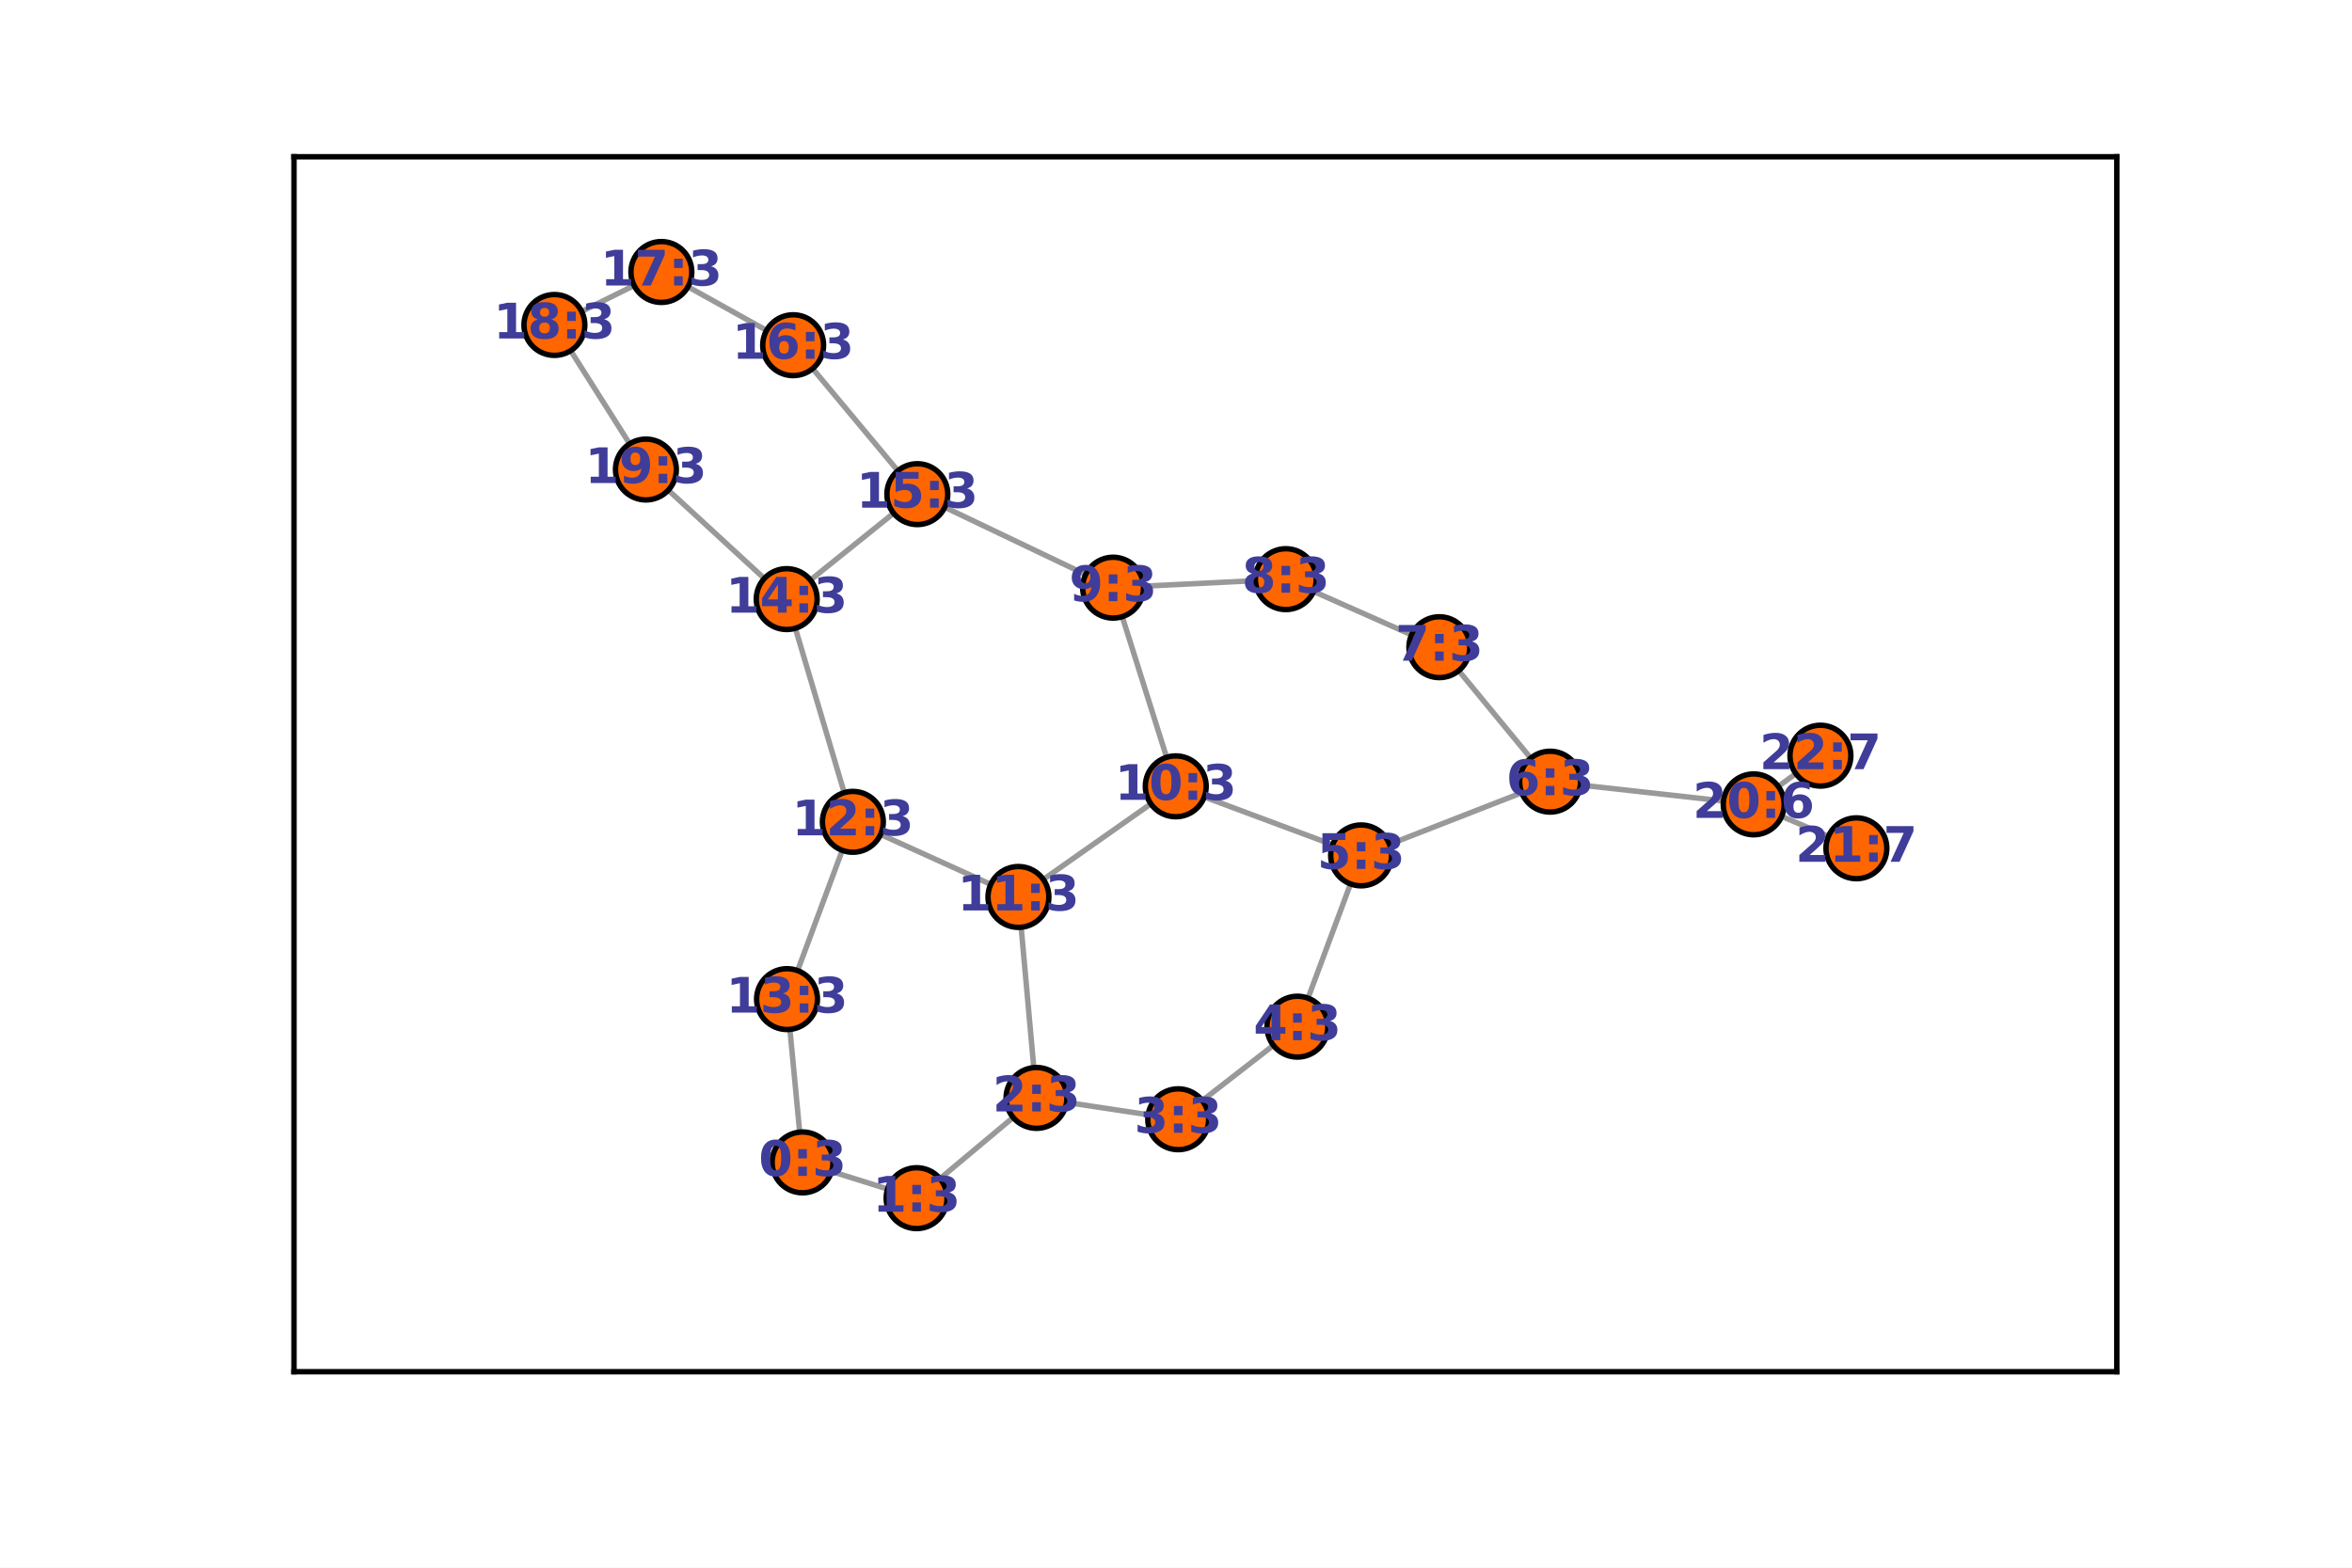
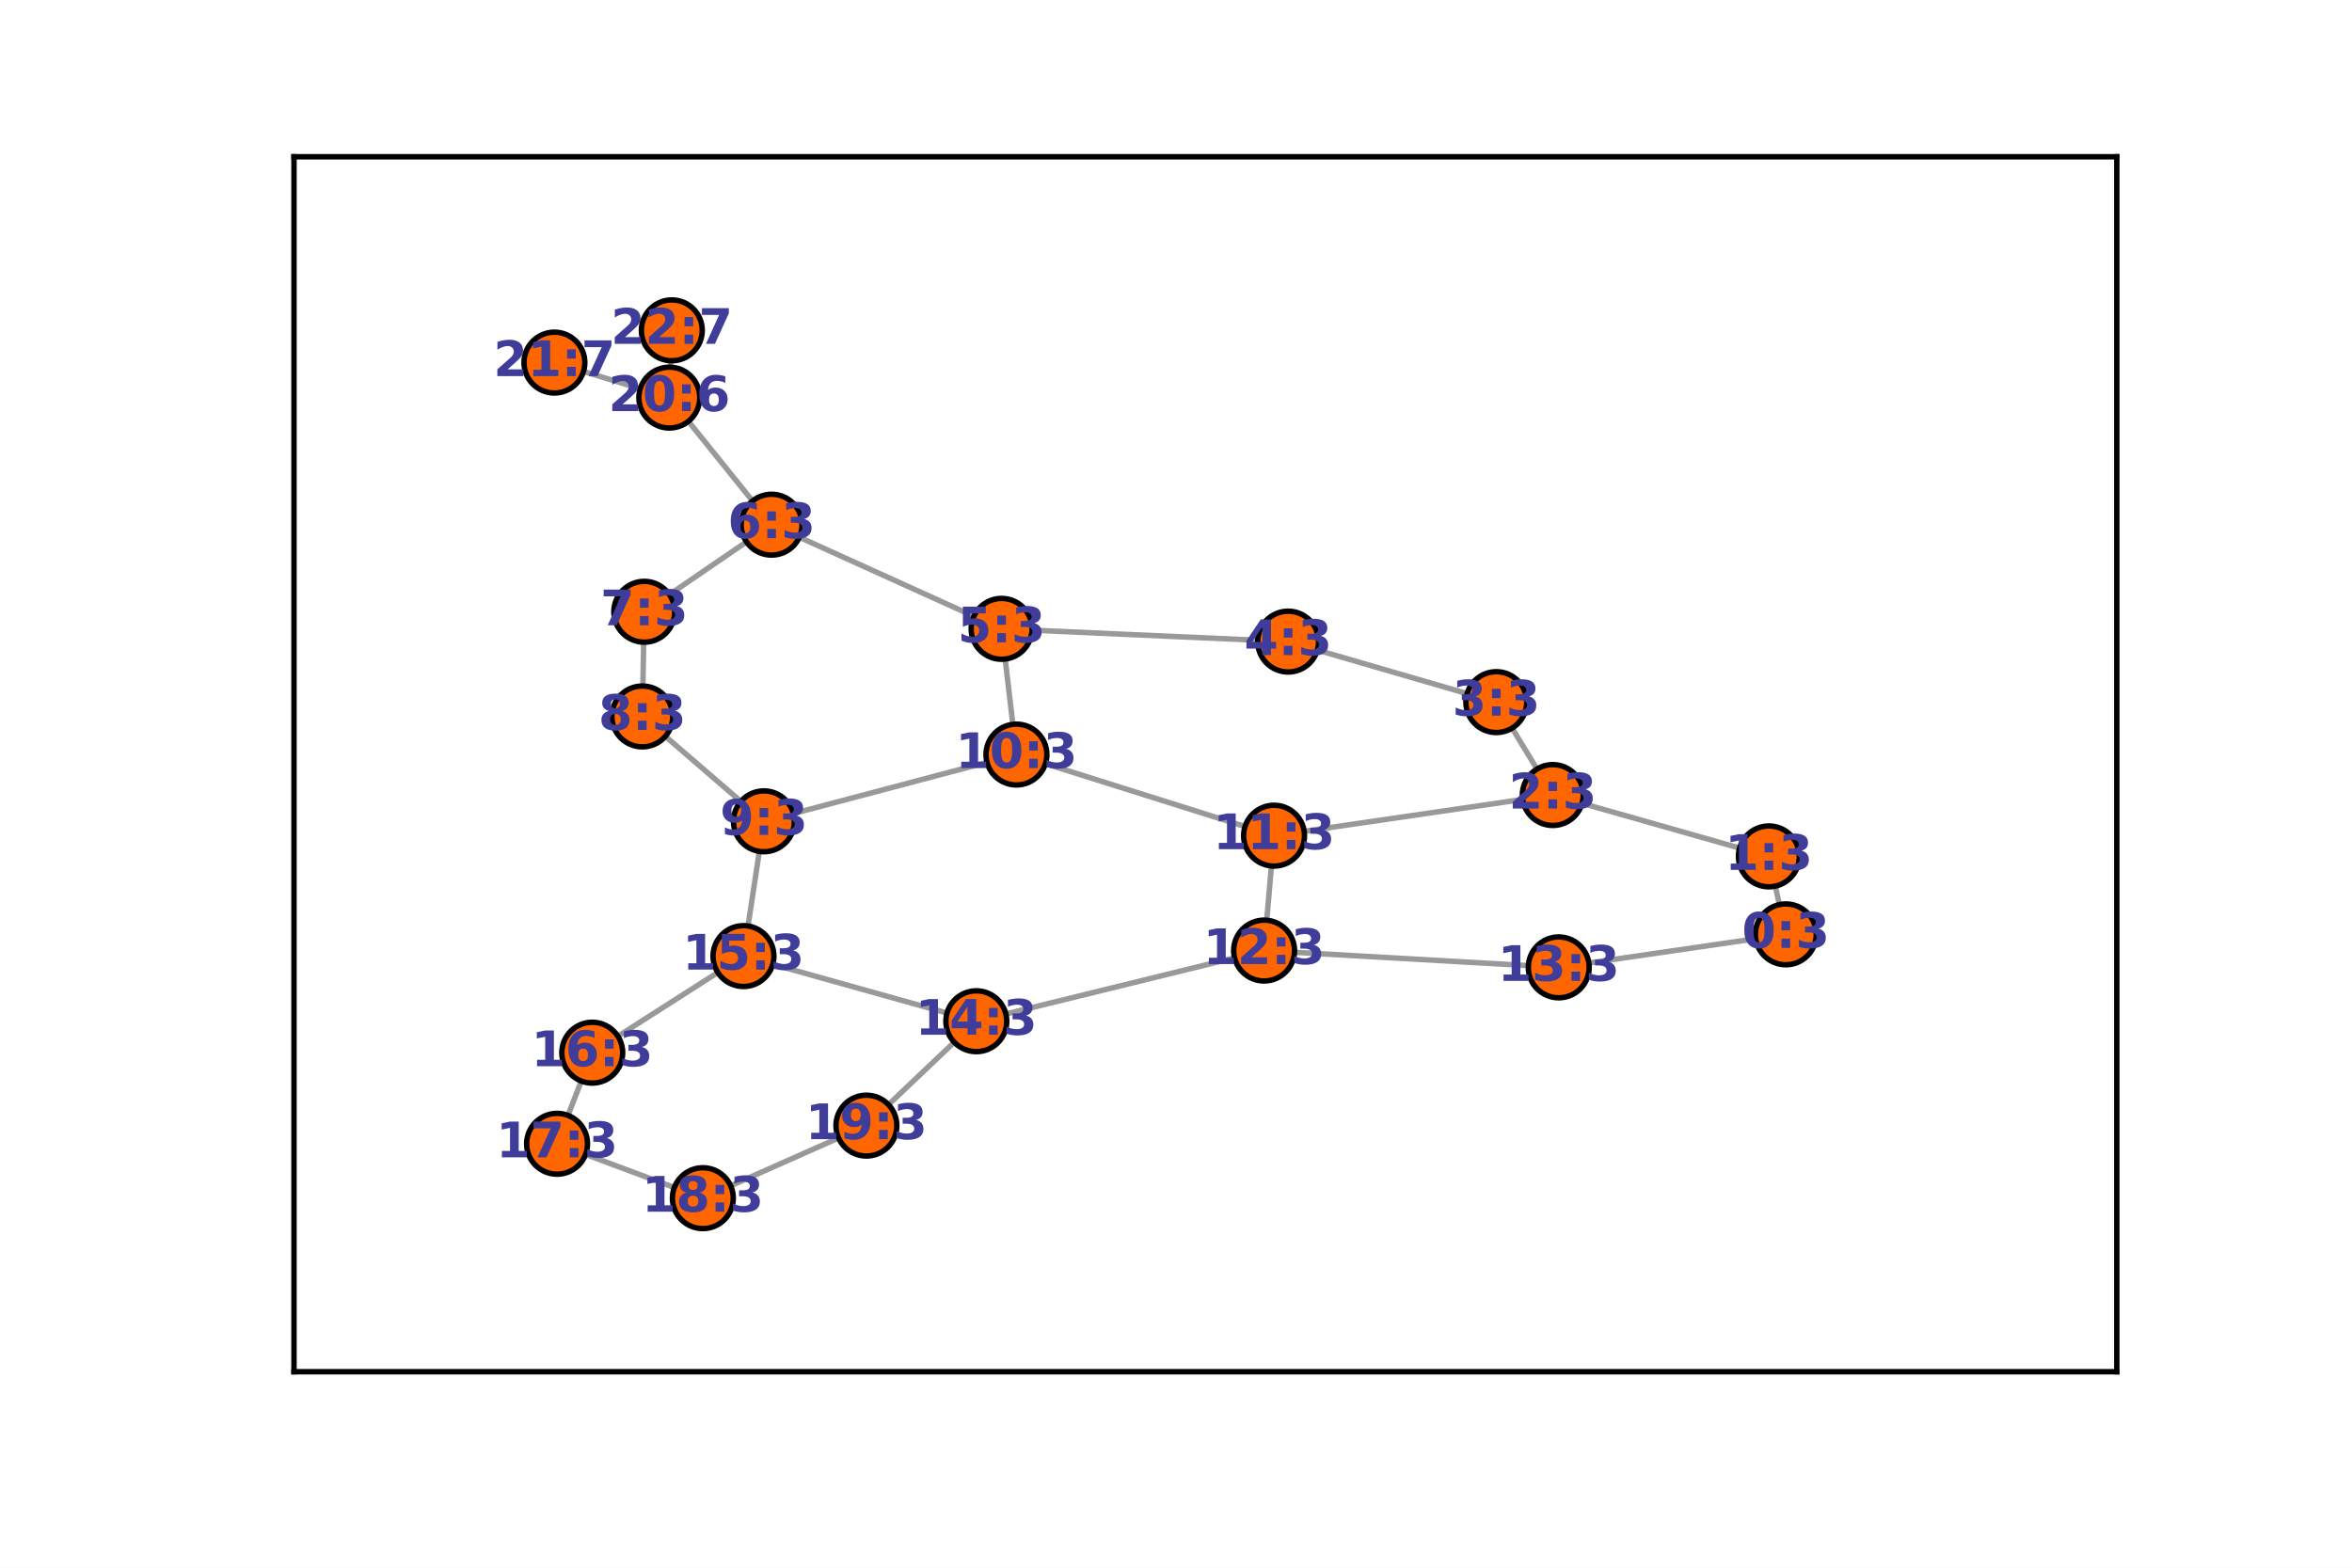
<svg xmlns="http://www.w3.org/2000/svg" xmlns:xlink="http://www.w3.org/1999/xlink" height="288pt" version="1.1" viewBox="0 0 432 288" width="432pt">
  <defs>
    <style type="text/css">
*{stroke-linecap:butt;stroke-linejoin:round;stroke-miterlimit:100000;}
  </style>
  </defs>
  <g id="figure_1">
    <g id="patch_1">
      <path d="M 0 288  L 432 288  L 432 0  L 0 0  z " style="fill:#ffffff;" />
    </g>
    <g id="axes_1">
      <g id="patch_2">
        <path d="M 54 252  L 388.8 252  L 388.8 28.8  L 54 28.8  z " style="fill:#ffffff;" />
      </g>
      <g id="LineCollection_1">
-         <path clip-path="url(#pc734549db6)" d="M 147.409 213.544  L 168.358 220.114  " style="fill:none;stroke:#000000;stroke-opacity:0.4;" />
-         <path clip-path="url(#pc734549db6)" d="M 147.409 213.544  L 144.556 183.547  " style="fill:none;stroke:#000000;stroke-opacity:0.4;" />
-         <path clip-path="url(#pc734549db6)" d="M 168.358 220.114  L 190.379 201.697  " style="fill:none;stroke:#000000;stroke-opacity:0.4;" />
-         <path clip-path="url(#pc734549db6)" d="M 190.379 201.697  L 216.406 205.619  " style="fill:none;stroke:#000000;stroke-opacity:0.4;" />
-         <path clip-path="url(#pc734549db6)" d="M 190.379 201.697  L 187.061 164.779  " style="fill:none;stroke:#000000;stroke-opacity:0.4;" />
-         <path clip-path="url(#pc734549db6)" d="M 216.406 205.619  L 238.301 188.609  " style="fill:none;stroke:#000000;stroke-opacity:0.4;" />
-         <path clip-path="url(#pc734549db6)" d="M 238.301 188.609  L 250.002 157.145  " style="fill:none;stroke:#000000;stroke-opacity:0.4;" />
-         <path clip-path="url(#pc734549db6)" d="M 250.002 157.145  L 215.956 144.458  " style="fill:none;stroke:#000000;stroke-opacity:0.4;" />
-         <path clip-path="url(#pc734549db6)" d="M 250.002 157.145  L 284.71 143.599  " style="fill:none;stroke:#000000;stroke-opacity:0.4;" />
-         <path clip-path="url(#pc734549db6)" d="M 284.71 143.599  L 322.106 147.768  " style="fill:none;stroke:#000000;stroke-opacity:0.4;" />
-         <path clip-path="url(#pc734549db6)" d="M 284.71 143.599  L 264.373 118.895  " style="fill:none;stroke:#000000;stroke-opacity:0.4;" />
-         <path clip-path="url(#pc734549db6)" d="M 264.373 118.895  L 236.17 106.396  " style="fill:none;stroke:#000000;stroke-opacity:0.4;" />
-         <path clip-path="url(#pc734549db6)" d="M 236.17 106.396  L 204.447 107.96  " style="fill:none;stroke:#000000;stroke-opacity:0.4;" />
-         <path clip-path="url(#pc734549db6)" d="M 204.447 107.96  L 215.956 144.458  " style="fill:none;stroke:#000000;stroke-opacity:0.4;" />
-         <path clip-path="url(#pc734549db6)" d="M 204.447 107.96  L 168.49 90.78  " style="fill:none;stroke:#000000;stroke-opacity:0.4;" />
-         <path clip-path="url(#pc734549db6)" d="M 215.956 144.458  L 187.061 164.779  " style="fill:none;stroke:#000000;stroke-opacity:0.4;" />
-         <path clip-path="url(#pc734549db6)" d="M 187.061 164.779  L 156.648 150.979  " style="fill:none;stroke:#000000;stroke-opacity:0.4;" />
-         <path clip-path="url(#pc734549db6)" d="M 156.648 150.979  L 144.556 183.547  " style="fill:none;stroke:#000000;stroke-opacity:0.4;" />
-         <path clip-path="url(#pc734549db6)" d="M 156.648 150.979  L 144.496 110.061  " style="fill:none;stroke:#000000;stroke-opacity:0.4;" />
-         <path clip-path="url(#pc734549db6)" d="M 144.496 110.061  L 118.637 86.256  " style="fill:none;stroke:#000000;stroke-opacity:0.4;" />
-         <path clip-path="url(#pc734549db6)" d="M 144.496 110.061  L 168.49 90.78  " style="fill:none;stroke:#000000;stroke-opacity:0.4;" />
-         <path clip-path="url(#pc734549db6)" d="M 168.49 90.78  L 145.681 63.418  " style="fill:none;stroke:#000000;stroke-opacity:0.4;" />
-         <path clip-path="url(#pc734549db6)" d="M 145.681 63.418  L 121.475 49.968  " style="fill:none;stroke:#000000;stroke-opacity:0.4;" />
-         <path clip-path="url(#pc734549db6)" d="M 121.475 49.968  L 101.829 59.698  " style="fill:none;stroke:#000000;stroke-opacity:0.4;" />
-         <path clip-path="url(#pc734549db6)" d="M 101.829 59.698  L 118.637 86.256  " style="fill:none;stroke:#000000;stroke-opacity:0.4;" />
-         <path clip-path="url(#pc734549db6)" d="M 322.106 147.768  L 340.971 155.84  " style="fill:none;stroke:#000000;stroke-opacity:0.4;" />
-         <path clip-path="url(#pc734549db6)" d="M 322.106 147.768  L 334.362 138.824  " style="fill:none;stroke:#000000;stroke-opacity:0.4;" />
+         <path clip-path="url(#p51a516e676)" d="M 328.009 171.65  L 324.895 157.328  " style="fill:none;stroke:#000000;stroke-opacity:0.4;" />
+         <path clip-path="url(#p51a516e676)" d="M 328.009 171.65  L 286.298 177.716  " style="fill:none;stroke:#000000;stroke-opacity:0.4;" />
+         <path clip-path="url(#p51a516e676)" d="M 324.895 157.328  L 285.206 146.056  " style="fill:none;stroke:#000000;stroke-opacity:0.4;" />
+         <path clip-path="url(#p51a516e676)" d="M 285.206 146.056  L 274.831 128.985  " style="fill:none;stroke:#000000;stroke-opacity:0.4;" />
+         <path clip-path="url(#p51a516e676)" d="M 285.206 146.056  L 234.011 153.521  " style="fill:none;stroke:#000000;stroke-opacity:0.4;" />
+         <path clip-path="url(#p51a516e676)" d="M 274.831 128.985  L 236.598 117.868  " style="fill:none;stroke:#000000;stroke-opacity:0.4;" />
+         <path clip-path="url(#p51a516e676)" d="M 236.598 117.868  L 183.968 115.523  " style="fill:none;stroke:#000000;stroke-opacity:0.4;" />
+         <path clip-path="url(#p51a516e676)" d="M 183.968 115.523  L 186.69 138.618  " style="fill:none;stroke:#000000;stroke-opacity:0.4;" />
+         <path clip-path="url(#p51a516e676)" d="M 183.968 115.523  L 141.721 96.388  " style="fill:none;stroke:#000000;stroke-opacity:0.4;" />
+         <path clip-path="url(#p51a516e676)" d="M 141.721 96.388  L 122.94 73.042  " style="fill:none;stroke:#000000;stroke-opacity:0.4;" />
+         <path clip-path="url(#p51a516e676)" d="M 141.721 96.388  L 118.337 112.388  " style="fill:none;stroke:#000000;stroke-opacity:0.4;" />
+         <path clip-path="url(#p51a516e676)" d="M 118.337 112.388  L 117.975 131.619  " style="fill:none;stroke:#000000;stroke-opacity:0.4;" />
+         <path clip-path="url(#p51a516e676)" d="M 117.975 131.619  L 140.308 150.884  " style="fill:none;stroke:#000000;stroke-opacity:0.4;" />
+         <path clip-path="url(#p51a516e676)" d="M 140.308 150.884  L 186.69 138.618  " style="fill:none;stroke:#000000;stroke-opacity:0.4;" />
+         <path clip-path="url(#p51a516e676)" d="M 140.308 150.884  L 136.555 175.643  " style="fill:none;stroke:#000000;stroke-opacity:0.4;" />
+         <path clip-path="url(#p51a516e676)" d="M 186.69 138.618  L 234.011 153.521  " style="fill:none;stroke:#000000;stroke-opacity:0.4;" />
+         <path clip-path="url(#p51a516e676)" d="M 234.011 153.521  L 232.182 174.628  " style="fill:none;stroke:#000000;stroke-opacity:0.4;" />
+         <path clip-path="url(#p51a516e676)" d="M 232.182 174.628  L 286.298 177.716  " style="fill:none;stroke:#000000;stroke-opacity:0.4;" />
+         <path clip-path="url(#p51a516e676)" d="M 232.182 174.628  L 179.323 187.612  " style="fill:none;stroke:#000000;stroke-opacity:0.4;" />
+         <path clip-path="url(#p51a516e676)" d="M 179.323 187.612  L 159.133 206.787  " style="fill:none;stroke:#000000;stroke-opacity:0.4;" />
+         <path clip-path="url(#p51a516e676)" d="M 179.323 187.612  L 136.555 175.643  " style="fill:none;stroke:#000000;stroke-opacity:0.4;" />
+         <path clip-path="url(#p51a516e676)" d="M 136.555 175.643  L 108.779 193.387  " style="fill:none;stroke:#000000;stroke-opacity:0.4;" />
+         <path clip-path="url(#p51a516e676)" d="M 108.779 193.387  L 102.319 210.125  " style="fill:none;stroke:#000000;stroke-opacity:0.4;" />
+         <path clip-path="url(#p51a516e676)" d="M 102.319 210.125  L 129.094 220.114  " style="fill:none;stroke:#000000;stroke-opacity:0.4;" />
+         <path clip-path="url(#p51a516e676)" d="M 129.094 220.114  L 159.133 206.787  " style="fill:none;stroke:#000000;stroke-opacity:0.4;" />
+         <path clip-path="url(#p51a516e676)" d="M 122.94 73.042  L 101.829 66.611  " style="fill:none;stroke:#000000;stroke-opacity:0.4;" />
+         <path clip-path="url(#p51a516e676)" d="M 122.94 73.042  L 123.395 60.686  " style="fill:none;stroke:#000000;stroke-opacity:0.4;" />
      </g>
      <g id="PathCollection_1">
        <defs>
-           <path d="M 0 5.59  C 1.483 5.59 2.905 5.001 3.953 3.953  C 5.001 2.905 5.59 1.483 5.59 0  C 5.59 -1.483 5.001 -2.905 3.953 -3.953  C 2.905 -5.001 1.483 -5.59 0 -5.59  C -1.483 -5.59 -2.905 -5.001 -3.953 -3.953  C -5.001 -2.905 -5.59 -1.483 -5.59 0  C -5.59 1.483 -5.001 2.905 -3.953 3.953  C -2.905 5.001 -1.483 5.59 0 5.59  z " id="m346705fb04" style="stroke:#000000;" />
+           <path d="M 0 5.59  C 1.483 5.59 2.905 5.001 3.953 3.953  C 5.001 2.905 5.59 1.483 5.59 0  C 5.59 -1.483 5.001 -2.905 3.953 -3.953  C 2.905 -5.001 1.483 -5.59 0 -5.59  C -1.483 -5.59 -2.905 -5.001 -3.953 -3.953  C -5.001 -2.905 -5.59 -1.483 -5.59 0  C -5.59 1.483 -5.001 2.905 -3.953 3.953  C -2.905 5.001 -1.483 5.59 0 5.59  z " id="mfe976fe889" style="stroke:#000000;" />
        </defs>
-         <g clip-path="url(#pc734549db6)">
-           <use style="fill:#ff6600;stroke:#000000;" x="147.409" xlink:href="#m346705fb04" y="213.544" />
-           <use style="fill:#ff6600;stroke:#000000;" x="168.358" xlink:href="#m346705fb04" y="220.114" />
-           <use style="fill:#ff6600;stroke:#000000;" x="190.379" xlink:href="#m346705fb04" y="201.697" />
-           <use style="fill:#ff6600;stroke:#000000;" x="216.406" xlink:href="#m346705fb04" y="205.619" />
-           <use style="fill:#ff6600;stroke:#000000;" x="238.301" xlink:href="#m346705fb04" y="188.609" />
-           <use style="fill:#ff6600;stroke:#000000;" x="250.002" xlink:href="#m346705fb04" y="157.145" />
-           <use style="fill:#ff6600;stroke:#000000;" x="284.71" xlink:href="#m346705fb04" y="143.599" />
-           <use style="fill:#ff6600;stroke:#000000;" x="264.373" xlink:href="#m346705fb04" y="118.895" />
-           <use style="fill:#ff6600;stroke:#000000;" x="236.17" xlink:href="#m346705fb04" y="106.396" />
-           <use style="fill:#ff6600;stroke:#000000;" x="204.447" xlink:href="#m346705fb04" y="107.96" />
-           <use style="fill:#ff6600;stroke:#000000;" x="215.956" xlink:href="#m346705fb04" y="144.458" />
-           <use style="fill:#ff6600;stroke:#000000;" x="187.061" xlink:href="#m346705fb04" y="164.779" />
-           <use style="fill:#ff6600;stroke:#000000;" x="156.648" xlink:href="#m346705fb04" y="150.979" />
-           <use style="fill:#ff6600;stroke:#000000;" x="144.556" xlink:href="#m346705fb04" y="183.547" />
-           <use style="fill:#ff6600;stroke:#000000;" x="144.496" xlink:href="#m346705fb04" y="110.061" />
-           <use style="fill:#ff6600;stroke:#000000;" x="168.49" xlink:href="#m346705fb04" y="90.78" />
-           <use style="fill:#ff6600;stroke:#000000;" x="145.681" xlink:href="#m346705fb04" y="63.418" />
-           <use style="fill:#ff6600;stroke:#000000;" x="121.475" xlink:href="#m346705fb04" y="49.968" />
-           <use style="fill:#ff6600;stroke:#000000;" x="101.829" xlink:href="#m346705fb04" y="59.698" />
-           <use style="fill:#ff6600;stroke:#000000;" x="118.637" xlink:href="#m346705fb04" y="86.256" />
-           <use style="fill:#ff6600;stroke:#000000;" x="322.106" xlink:href="#m346705fb04" y="147.768" />
-           <use style="fill:#ff6600;stroke:#000000;" x="340.971" xlink:href="#m346705fb04" y="155.84" />
-           <use style="fill:#ff6600;stroke:#000000;" x="334.362" xlink:href="#m346705fb04" y="138.824" />
+         <g clip-path="url(#p51a516e676)">
+           <use style="fill:#ff6600;stroke:#000000;" x="328.009" xlink:href="#mfe976fe889" y="171.65" />
+           <use style="fill:#ff6600;stroke:#000000;" x="324.895" xlink:href="#mfe976fe889" y="157.328" />
+           <use style="fill:#ff6600;stroke:#000000;" x="285.206" xlink:href="#mfe976fe889" y="146.056" />
+           <use style="fill:#ff6600;stroke:#000000;" x="274.831" xlink:href="#mfe976fe889" y="128.985" />
+           <use style="fill:#ff6600;stroke:#000000;" x="236.598" xlink:href="#mfe976fe889" y="117.868" />
+           <use style="fill:#ff6600;stroke:#000000;" x="183.968" xlink:href="#mfe976fe889" y="115.523" />
+           <use style="fill:#ff6600;stroke:#000000;" x="141.721" xlink:href="#mfe976fe889" y="96.388" />
+           <use style="fill:#ff6600;stroke:#000000;" x="118.337" xlink:href="#mfe976fe889" y="112.388" />
+           <use style="fill:#ff6600;stroke:#000000;" x="117.975" xlink:href="#mfe976fe889" y="131.619" />
+           <use style="fill:#ff6600;stroke:#000000;" x="140.308" xlink:href="#mfe976fe889" y="150.884" />
+           <use style="fill:#ff6600;stroke:#000000;" x="186.69" xlink:href="#mfe976fe889" y="138.618" />
+           <use style="fill:#ff6600;stroke:#000000;" x="234.011" xlink:href="#mfe976fe889" y="153.521" />
+           <use style="fill:#ff6600;stroke:#000000;" x="232.182" xlink:href="#mfe976fe889" y="174.628" />
+           <use style="fill:#ff6600;stroke:#000000;" x="286.298" xlink:href="#mfe976fe889" y="177.716" />
+           <use style="fill:#ff6600;stroke:#000000;" x="179.323" xlink:href="#mfe976fe889" y="187.612" />
+           <use style="fill:#ff6600;stroke:#000000;" x="136.555" xlink:href="#mfe976fe889" y="175.643" />
+           <use style="fill:#ff6600;stroke:#000000;" x="108.779" xlink:href="#mfe976fe889" y="193.387" />
+           <use style="fill:#ff6600;stroke:#000000;" x="102.319" xlink:href="#mfe976fe889" y="210.125" />
+           <use style="fill:#ff6600;stroke:#000000;" x="129.094" xlink:href="#mfe976fe889" y="220.114" />
+           <use style="fill:#ff6600;stroke:#000000;" x="159.133" xlink:href="#mfe976fe889" y="206.787" />
+           <use style="fill:#ff6600;stroke:#000000;" x="122.94" xlink:href="#mfe976fe889" y="73.042" />
+           <use style="fill:#ff6600;stroke:#000000;" x="101.829" xlink:href="#mfe976fe889" y="66.611" />
+           <use style="fill:#ff6600;stroke:#000000;" x="123.395" xlink:href="#mfe976fe889" y="60.686" />
        </g>
      </g>
      <g id="patch_3">
        <path d="M 54 28.8  L 388.8 28.8  " style="fill:none;stroke:#000000;stroke-linecap:square;stroke-linejoin:miter;" />
      </g>
      <g id="patch_4">
        <path d="M 388.8 252  L 388.8 28.8  " style="fill:none;stroke:#000000;stroke-linecap:square;stroke-linejoin:miter;" />
      </g>
      <g id="patch_5">
        <path d="M 54 252  L 388.8 252  " style="fill:none;stroke:#000000;stroke-linecap:square;stroke-linejoin:miter;" />
      </g>
      <g id="patch_6">
        <path d="M 54 252  L 54 28.8  " style="fill:none;stroke:#000000;stroke-linecap:square;stroke-linejoin:miter;" />
      </g>
      <g id="text_1">
-         <g clip-path="url(#pc734549db6)">
+         <g clip-path="url(#p51a516e676)">
          <defs>
            <path d="M 11.188 54.688  L 28.812 54.688  L 28.812 35.797  L 11.188 35.797  z M 11.188 18.891  L 28.812 18.891  L 28.812 0  L 11.188 0  z " id="BitstreamVeraSans-Bold-3a" />
            <path d="M 46 36.531  Q 46 50.203 43.438 55.781  Q 40.875 61.375 34.812 61.375  Q 28.766 61.375 26.172 55.781  Q 23.578 50.203 23.578 36.531  Q 23.578 22.703 26.172 17.031  Q 28.766 11.375 34.812 11.375  Q 40.828 11.375 43.406 17.031  Q 46 22.703 46 36.531  M 64.797 36.375  Q 64.797 18.266 56.984 8.422  Q 49.172 -1.422 34.812 -1.422  Q 20.406 -1.422 12.594 8.422  Q 4.781 18.266 4.781 36.375  Q 4.781 54.547 12.594 64.375  Q 20.406 74.219 34.812 74.219  Q 49.172 74.219 56.984 64.375  Q 64.797 54.547 64.797 36.375  " id="BitstreamVeraSans-Bold-30" />
            <path d="M 46.578 39.312  Q 53.953 37.406 57.781 32.688  Q 61.625 27.984 61.625 20.703  Q 61.625 9.859 53.312 4.219  Q 45.016 -1.422 29.109 -1.422  Q 23.484 -1.422 17.844 -0.516  Q 12.203 0.391 6.688 2.203  L 6.688 16.703  Q 11.969 14.062 17.156 12.719  Q 22.359 11.375 27.391 11.375  Q 34.859 11.375 38.844 13.953  Q 42.828 16.547 42.828 21.391  Q 42.828 26.375 38.75 28.938  Q 34.672 31.5 26.703 31.5  L 19.188 31.5  L 19.188 43.609  L 27.094 43.609  Q 34.188 43.609 37.641 45.828  Q 41.109 48.047 41.109 52.594  Q 41.109 56.781 37.734 59.078  Q 34.375 61.375 28.219 61.375  Q 23.688 61.375 19.047 60.344  Q 14.406 59.328 9.812 57.328  L 9.812 71.094  Q 15.375 72.656 20.844 73.438  Q 26.312 74.219 31.594 74.219  Q 45.797 74.219 52.844 69.547  Q 59.906 64.891 59.906 55.516  Q 59.906 49.125 56.531 45.047  Q 53.172 40.969 46.578 39.312  " id="BitstreamVeraSans-Bold-33" />
          </defs>
-           <g style="fill:#3f3d99;" transform="translate(139.3479 216.0272)scale(0.09 -0.09)">
+           <g style="fill:#3f3d99;" transform="translate(319.9473 174.1339)scale(0.09 -0.09)">
            <use xlink:href="#BitstreamVeraSans-Bold-30" />
            <use x="69.58" xlink:href="#BitstreamVeraSans-Bold-3a" />
            <use x="109.57" xlink:href="#BitstreamVeraSans-Bold-33" />
          </g>
        </g>
      </g>
      <g id="text_2">
-         <g clip-path="url(#pc734549db6)">
+         <g clip-path="url(#p51a516e676)">
          <defs>
            <path d="M 11.719 12.984  L 28.328 12.984  L 28.328 60.109  L 11.281 56.594  L 11.281 69.391  L 28.219 72.906  L 46.094 72.906  L 46.094 12.984  L 62.703 12.984  L 62.703 0  L 11.719 0  z " id="BitstreamVeraSans-Bold-31" />
          </defs>
-           <g style="fill:#3f3d99;" transform="translate(160.297 222.5977)scale(0.09 -0.09)">
+           <g style="fill:#3f3d99;" transform="translate(316.8335 159.811)scale(0.09 -0.09)">
            <use xlink:href="#BitstreamVeraSans-Bold-31" />
            <use x="69.58" xlink:href="#BitstreamVeraSans-Bold-3a" />
            <use x="109.57" xlink:href="#BitstreamVeraSans-Bold-33" />
          </g>
        </g>
      </g>
      <g id="text_3">
-         <g clip-path="url(#pc734549db6)">
+         <g clip-path="url(#p51a516e676)">
          <defs>
            <path d="M 28.812 13.812  L 60.891 13.812  L 60.891 0  L 7.906 0  L 7.906 13.812  L 34.516 37.312  Q 38.094 40.531 39.797 43.609  Q 41.5 46.688 41.5 50  Q 41.5 55.125 38.062 58.25  Q 34.625 61.375 28.906 61.375  Q 24.516 61.375 19.281 59.5  Q 14.062 57.625 8.109 53.906  L 8.109 69.922  Q 14.453 72.016 20.656 73.109  Q 26.859 74.219 32.812 74.219  Q 45.906 74.219 53.156 68.453  Q 60.406 62.703 60.406 52.391  Q 60.406 46.438 57.328 41.281  Q 54.25 36.141 44.391 27.484  z " id="BitstreamVeraSans-Bold-32" />
          </defs>
-           <g style="fill:#3f3d99;" transform="translate(182.3182 204.1806)scale(0.09 -0.09)">
+           <g style="fill:#3f3d99;" transform="translate(277.1451 148.5391)scale(0.09 -0.09)">
            <use xlink:href="#BitstreamVeraSans-Bold-32" />
            <use x="69.58" xlink:href="#BitstreamVeraSans-Bold-3a" />
            <use x="109.57" xlink:href="#BitstreamVeraSans-Bold-33" />
          </g>
        </g>
      </g>
      <g id="text_4">
-         <g clip-path="url(#pc734549db6)">
-           <g style="fill:#3f3d99;" transform="translate(208.3443 208.1028)scale(0.09 -0.09)">
+         <g clip-path="url(#p51a516e676)">
+           <g style="fill:#3f3d99;" transform="translate(266.7697 131.4689)scale(0.09 -0.09)">
            <use xlink:href="#BitstreamVeraSans-Bold-33" />
            <use x="69.58" xlink:href="#BitstreamVeraSans-Bold-3a" />
            <use x="109.57" xlink:href="#BitstreamVeraSans-Bold-33" />
          </g>
        </g>
      </g>
      <g id="text_5">
-         <g clip-path="url(#pc734549db6)">
+         <g clip-path="url(#p51a516e676)">
          <defs>
            <path d="M 36.812 57.422  L 16.219 26.906  L 36.812 26.906  z M 33.688 72.906  L 54.594 72.906  L 54.594 26.906  L 64.984 26.906  L 64.984 13.281  L 54.594 13.281  L 54.594 0  L 36.812 0  L 36.812 13.281  L 4.5 13.281  L 4.5 29.391  z " id="BitstreamVeraSans-Bold-34" />
          </defs>
-           <g style="fill:#3f3d99;" transform="translate(230.2395 191.0922)scale(0.09 -0.09)">
+           <g style="fill:#3f3d99;" transform="translate(228.5367 120.3512)scale(0.09 -0.09)">
            <use xlink:href="#BitstreamVeraSans-Bold-34" />
            <use x="69.58" xlink:href="#BitstreamVeraSans-Bold-3a" />
            <use x="109.57" xlink:href="#BitstreamVeraSans-Bold-33" />
          </g>
        </g>
      </g>
      <g id="text_6">
-         <g clip-path="url(#pc734549db6)">
+         <g clip-path="url(#p51a516e676)">
          <defs>
            <path d="M 10.594 72.906  L 57.328 72.906  L 57.328 59.078  L 25.594 59.078  L 25.594 47.797  Q 27.734 48.391 29.906 48.703  Q 32.078 49.031 34.422 49.031  Q 47.75 49.031 55.172 42.359  Q 62.594 35.688 62.594 23.781  Q 62.594 11.969 54.516 5.266  Q 46.438 -1.422 32.078 -1.422  Q 25.875 -1.422 19.797 -0.219  Q 13.719 0.984 7.719 3.422  L 7.719 18.219  Q 13.672 14.797 19.016 13.078  Q 24.359 11.375 29.109 11.375  Q 35.938 11.375 39.859 14.719  Q 43.797 18.062 43.797 23.781  Q 43.797 29.547 39.859 32.859  Q 35.938 36.188 29.109 36.188  Q 25.047 36.188 20.453 35.125  Q 15.875 34.078 10.594 31.891  z " id="BitstreamVeraSans-Bold-35" />
          </defs>
-           <g style="fill:#3f3d99;" transform="translate(241.9409 159.628)scale(0.09 -0.09)">
+           <g style="fill:#3f3d99;" transform="translate(175.9069 118.0065)scale(0.09 -0.09)">
            <use xlink:href="#BitstreamVeraSans-Bold-35" />
            <use x="69.58" xlink:href="#BitstreamVeraSans-Bold-3a" />
            <use x="109.57" xlink:href="#BitstreamVeraSans-Bold-33" />
          </g>
        </g>
      </g>
      <g id="text_7">
-         <g clip-path="url(#pc734549db6)">
+         <g clip-path="url(#p51a516e676)">
          <defs>
            <path d="M 36.188 35.984  Q 31.25 35.984 28.781 32.781  Q 26.312 29.594 26.312 23.188  Q 26.312 16.797 28.781 13.594  Q 31.25 10.406 36.188 10.406  Q 41.156 10.406 43.625 13.594  Q 46.094 16.797 46.094 23.188  Q 46.094 29.594 43.625 32.781  Q 41.156 35.984 36.188 35.984  M 59.422 71  L 59.422 57.516  Q 54.781 59.719 50.672 60.766  Q 46.578 61.812 42.672 61.812  Q 34.281 61.812 29.594 57.141  Q 24.906 52.484 24.125 43.312  Q 27.344 45.703 31.094 46.891  Q 34.859 48.094 39.312 48.094  Q 50.484 48.094 57.344 41.547  Q 64.203 35.016 64.203 24.422  Q 64.203 12.703 56.531 5.641  Q 48.875 -1.422 35.984 -1.422  Q 21.781 -1.422 13.984 8.172  Q 6.203 17.781 6.203 35.406  Q 6.203 53.469 15.312 63.797  Q 24.422 74.125 40.281 74.125  Q 45.312 74.125 50.047 73.344  Q 54.781 72.562 59.422 71  " id="BitstreamVeraSans-Bold-36" />
          </defs>
-           <g style="fill:#3f3d99;" transform="translate(276.6485 146.0829)scale(0.09 -0.09)">
+           <g style="fill:#3f3d99;" transform="translate(133.6593 98.87127)scale(0.09 -0.09)">
            <use xlink:href="#BitstreamVeraSans-Bold-36" />
            <use x="69.58" xlink:href="#BitstreamVeraSans-Bold-3a" />
            <use x="109.57" xlink:href="#BitstreamVeraSans-Bold-33" />
          </g>
        </g>
      </g>
      <g id="text_8">
-         <g clip-path="url(#pc734549db6)">
+         <g clip-path="url(#p51a516e676)">
          <defs>
            <path d="M 6.688 72.906  L 61.625 72.906  L 61.625 62.312  L 33.203 0  L 14.891 0  L 41.797 59.078  L 6.688 59.078  z " id="BitstreamVeraSans-Bold-37" />
          </defs>
-           <g style="fill:#3f3d99;" transform="translate(256.3115 121.3789)scale(0.09 -0.09)">
+           <g style="fill:#3f3d99;" transform="translate(110.2756 114.8714)scale(0.09 -0.09)">
            <use xlink:href="#BitstreamVeraSans-Bold-37" />
            <use x="69.58" xlink:href="#BitstreamVeraSans-Bold-3a" />
            <use x="109.57" xlink:href="#BitstreamVeraSans-Bold-33" />
          </g>
        </g>
      </g>
      <g id="text_9">
-         <g clip-path="url(#pc734549db6)">
+         <g clip-path="url(#p51a516e676)">
          <defs>
            <path d="M 34.812 32.625  Q 29.547 32.625 26.703 29.734  Q 23.875 26.859 23.875 21.484  Q 23.875 16.109 26.703 13.25  Q 29.547 10.406 34.812 10.406  Q 40.047 10.406 42.828 13.25  Q 45.609 16.109 45.609 21.484  Q 45.609 26.906 42.828 29.766  Q 40.047 32.625 34.812 32.625  M 21.094 38.812  Q 14.453 40.828 11.078 44.969  Q 7.719 49.125 7.719 55.328  Q 7.719 64.547 14.594 69.375  Q 21.484 74.219 34.812 74.219  Q 48.047 74.219 54.922 69.406  Q 61.812 64.594 61.812 55.328  Q 61.812 49.125 58.422 44.969  Q 55.031 40.828 48.391 38.812  Q 55.812 36.766 59.594 32.156  Q 63.375 27.547 63.375 20.516  Q 63.375 9.672 56.172 4.125  Q 48.969 -1.422 34.812 -1.422  Q 20.609 -1.422 13.359 4.125  Q 6.109 9.672 6.109 20.516  Q 6.109 27.547 9.891 32.156  Q 13.672 36.766 21.094 38.812  M 25.484 53.422  Q 25.484 49.078 27.906 46.734  Q 30.328 44.391 34.812 44.391  Q 39.203 44.391 41.594 46.734  Q 44 49.078 44 53.422  Q 44 57.766 41.594 60.078  Q 39.203 62.406 34.812 62.406  Q 30.328 62.406 27.906 60.062  Q 25.484 57.719 25.484 53.422  " id="BitstreamVeraSans-Bold-38" />
          </defs>
-           <g style="fill:#3f3d99;" transform="translate(228.1087 108.8794)scale(0.09 -0.09)">
+           <g style="fill:#3f3d99;" transform="translate(109.9133 134.1027)scale(0.09 -0.09)">
            <use xlink:href="#BitstreamVeraSans-Bold-38" />
            <use x="69.58" xlink:href="#BitstreamVeraSans-Bold-3a" />
            <use x="109.57" xlink:href="#BitstreamVeraSans-Bold-33" />
          </g>
        </g>
      </g>
      <g id="text_10">
-         <g clip-path="url(#pc734549db6)">
+         <g clip-path="url(#p51a516e676)">
          <defs>
            <path d="M 10.016 1.609  L 10.016 15.094  Q 14.5 12.984 18.594 11.938  Q 22.703 10.891 26.703 10.891  Q 35.109 10.891 39.797 15.547  Q 44.484 20.219 45.312 29.391  Q 42 26.953 38.234 25.734  Q 34.469 24.516 30.078 24.516  Q 18.891 24.516 12.031 31.031  Q 5.172 37.547 5.172 48.188  Q 5.172 59.969 12.812 67.047  Q 20.453 74.125 33.297 74.125  Q 47.562 74.125 55.375 64.5  Q 63.188 54.891 63.188 37.312  Q 63.188 19.234 54.047 8.906  Q 44.922 -1.422 29 -1.422  Q 23.875 -1.422 19.188 -0.656  Q 14.5 0.094 10.016 1.609  M 33.203 36.719  Q 38.141 36.719 40.625 39.906  Q 43.109 43.109 43.109 49.516  Q 43.109 55.859 40.625 59.078  Q 38.141 62.312 33.203 62.312  Q 28.266 62.312 25.781 59.078  Q 23.297 55.859 23.297 49.516  Q 23.297 43.109 25.781 39.906  Q 28.266 36.719 33.203 36.719  " id="BitstreamVeraSans-Bold-39" />
          </defs>
-           <g style="fill:#3f3d99;" transform="translate(196.3857 110.4435)scale(0.09 -0.09)">
+           <g style="fill:#3f3d99;" transform="translate(132.2471 153.3676)scale(0.09 -0.09)">
            <use xlink:href="#BitstreamVeraSans-Bold-39" />
            <use x="69.58" xlink:href="#BitstreamVeraSans-Bold-3a" />
            <use x="109.57" xlink:href="#BitstreamVeraSans-Bold-33" />
          </g>
        </g>
      </g>
      <g id="text_11">
-         <g clip-path="url(#pc734549db6)">
-           <g style="fill:#3f3d99;" transform="translate(204.7638 146.9419)scale(0.09 -0.09)">
+         <g clip-path="url(#p51a516e676)">
+           <g style="fill:#3f3d99;" transform="translate(175.4978 141.1011)scale(0.09 -0.09)">
            <use xlink:href="#BitstreamVeraSans-Bold-31" />
            <use x="69.58" xlink:href="#BitstreamVeraSans-Bold-30" />
            <use x="139.16" xlink:href="#BitstreamVeraSans-Bold-3a" />
            <use x="179.15" xlink:href="#BitstreamVeraSans-Bold-33" />
          </g>
        </g>
      </g>
      <g id="text_12">
-         <g clip-path="url(#pc734549db6)">
-           <g style="fill:#3f3d99;" transform="translate(175.8684 167.2625)scale(0.09 -0.09)">
+         <g clip-path="url(#p51a516e676)">
+           <g style="fill:#3f3d99;" transform="translate(222.8182 156.0044)scale(0.09 -0.09)">
            <use xlink:href="#BitstreamVeraSans-Bold-31" />
            <use x="69.58" xlink:href="#BitstreamVeraSans-Bold-31" />
            <use x="139.16" xlink:href="#BitstreamVeraSans-Bold-3a" />
            <use x="179.15" xlink:href="#BitstreamVeraSans-Bold-33" />
          </g>
        </g>
      </g>
      <g id="text_13">
-         <g clip-path="url(#pc734549db6)">
-           <g style="fill:#3f3d99;" transform="translate(145.4552 153.4627)scale(0.09 -0.09)">
+         <g clip-path="url(#p51a516e676)">
+           <g style="fill:#3f3d99;" transform="translate(220.9899 177.1116)scale(0.09 -0.09)">
            <use xlink:href="#BitstreamVeraSans-Bold-31" />
            <use x="69.58" xlink:href="#BitstreamVeraSans-Bold-32" />
            <use x="139.16" xlink:href="#BitstreamVeraSans-Bold-3a" />
            <use x="179.15" xlink:href="#BitstreamVeraSans-Bold-33" />
          </g>
        </g>
      </g>
      <g id="text_14">
-         <g clip-path="url(#pc734549db6)">
-           <g style="fill:#3f3d99;" transform="translate(133.3636 186.0307)scale(0.09 -0.09)">
+         <g clip-path="url(#p51a516e676)">
+           <g style="fill:#3f3d99;" transform="translate(275.1053 180.1991)scale(0.09 -0.09)">
            <use xlink:href="#BitstreamVeraSans-Bold-31" />
            <use x="69.58" xlink:href="#BitstreamVeraSans-Bold-33" />
            <use x="139.16" xlink:href="#BitstreamVeraSans-Bold-3a" />
            <use x="179.15" xlink:href="#BitstreamVeraSans-Bold-33" />
          </g>
        </g>
      </g>
      <g id="text_15">
-         <g clip-path="url(#pc734549db6)">
-           <g style="fill:#3f3d99;" transform="translate(133.3035 112.5446)scale(0.09 -0.09)">
+         <g clip-path="url(#p51a516e676)">
+           <g style="fill:#3f3d99;" transform="translate(168.1305 190.0958)scale(0.09 -0.09)">
            <use xlink:href="#BitstreamVeraSans-Bold-31" />
            <use x="69.58" xlink:href="#BitstreamVeraSans-Bold-34" />
            <use x="139.16" xlink:href="#BitstreamVeraSans-Bold-3a" />
            <use x="179.15" xlink:href="#BitstreamVeraSans-Bold-33" />
          </g>
        </g>
      </g>
      <g id="text_16">
-         <g clip-path="url(#pc734549db6)">
-           <g style="fill:#3f3d99;" transform="translate(157.2976 93.26341)scale(0.09 -0.09)">
+         <g clip-path="url(#p51a516e676)">
+           <g style="fill:#3f3d99;" transform="translate(125.3631 178.1264)scale(0.09 -0.09)">
            <use xlink:href="#BitstreamVeraSans-Bold-31" />
            <use x="69.58" xlink:href="#BitstreamVeraSans-Bold-35" />
            <use x="139.16" xlink:href="#BitstreamVeraSans-Bold-3a" />
            <use x="179.15" xlink:href="#BitstreamVeraSans-Bold-33" />
          </g>
        </g>
      </g>
      <g id="text_17">
-         <g clip-path="url(#pc734549db6)">
-           <g style="fill:#3f3d99;" transform="translate(134.4889 65.90096)scale(0.09 -0.09)">
+         <g clip-path="url(#p51a516e676)">
+           <g style="fill:#3f3d99;" transform="translate(97.58656 195.8701)scale(0.09 -0.09)">
            <use xlink:href="#BitstreamVeraSans-Bold-31" />
            <use x="69.58" xlink:href="#BitstreamVeraSans-Bold-36" />
            <use x="139.16" xlink:href="#BitstreamVeraSans-Bold-3a" />
            <use x="179.15" xlink:href="#BitstreamVeraSans-Bold-33" />
          </g>
        </g>
      </g>
      <g id="text_18">
-         <g clip-path="url(#pc734549db6)">
-           <g style="fill:#3f3d99;" transform="translate(110.2823 52.45126)scale(0.09 -0.09)">
+         <g clip-path="url(#p51a516e676)">
+           <g style="fill:#3f3d99;" transform="translate(91.12672 212.6083)scale(0.09 -0.09)">
            <use xlink:href="#BitstreamVeraSans-Bold-31" />
            <use x="69.58" xlink:href="#BitstreamVeraSans-Bold-37" />
            <use x="139.16" xlink:href="#BitstreamVeraSans-Bold-3a" />
            <use x="179.15" xlink:href="#BitstreamVeraSans-Bold-33" />
          </g>
        </g>
      </g>
      <g id="text_19">
-         <g clip-path="url(#pc734549db6)">
-           <g style="fill:#3f3d99;" transform="translate(90.63623 62.18095)scale(0.09 -0.09)">
+         <g clip-path="url(#p51a516e676)">
+           <g style="fill:#3f3d99;" transform="translate(117.9012 222.5977)scale(0.09 -0.09)">
            <use xlink:href="#BitstreamVeraSans-Bold-31" />
            <use x="69.58" xlink:href="#BitstreamVeraSans-Bold-38" />
            <use x="139.16" xlink:href="#BitstreamVeraSans-Bold-3a" />
            <use x="179.15" xlink:href="#BitstreamVeraSans-Bold-33" />
          </g>
        </g>
      </g>
      <g id="text_20">
-         <g clip-path="url(#pc734549db6)">
-           <g style="fill:#3f3d99;" transform="translate(107.4442 88.73986)scale(0.09 -0.09)">
+         <g clip-path="url(#p51a516e676)">
+           <g style="fill:#3f3d99;" transform="translate(147.9411 209.2701)scale(0.09 -0.09)">
            <use xlink:href="#BitstreamVeraSans-Bold-31" />
            <use x="69.58" xlink:href="#BitstreamVeraSans-Bold-39" />
            <use x="139.16" xlink:href="#BitstreamVeraSans-Bold-3a" />
            <use x="179.15" xlink:href="#BitstreamVeraSans-Bold-33" />
          </g>
        </g>
      </g>
      <g id="text_21">
-         <g clip-path="url(#pc734549db6)">
-           <g style="fill:#3f3d99;" transform="translate(310.9135 150.2514)scale(0.09 -0.09)">
+         <g clip-path="url(#p51a516e676)">
+           <g style="fill:#3f3d99;" transform="translate(111.7473 75.52513)scale(0.09 -0.09)">
            <use xlink:href="#BitstreamVeraSans-Bold-32" />
            <use x="69.58" xlink:href="#BitstreamVeraSans-Bold-30" />
            <use x="139.16" xlink:href="#BitstreamVeraSans-Bold-3a" />
            <use x="179.15" xlink:href="#BitstreamVeraSans-Bold-36" />
          </g>
        </g>
      </g>
      <g id="text_22">
-         <g clip-path="url(#pc734549db6)">
-           <g style="fill:#3f3d99;" transform="translate(329.7791 158.3231)scale(0.09 -0.09)">
+         <g clip-path="url(#p51a516e676)">
+           <g style="fill:#3f3d99;" transform="translate(90.63623 69.09465)scale(0.09 -0.09)">
            <use xlink:href="#BitstreamVeraSans-Bold-32" />
            <use x="69.58" xlink:href="#BitstreamVeraSans-Bold-31" />
            <use x="139.16" xlink:href="#BitstreamVeraSans-Bold-3a" />
            <use x="179.15" xlink:href="#BitstreamVeraSans-Bold-37" />
          </g>
        </g>
      </g>
      <g id="text_23">
-         <g clip-path="url(#pc734549db6)">
-           <g style="fill:#3f3d99;" transform="translate(323.1697 141.3077)scale(0.09 -0.09)">
+         <g clip-path="url(#p51a516e676)">
+           <g style="fill:#3f3d99;" transform="translate(112.2022 63.16915)scale(0.09 -0.09)">
            <use xlink:href="#BitstreamVeraSans-Bold-32" />
            <use x="69.58" xlink:href="#BitstreamVeraSans-Bold-32" />
            <use x="139.16" xlink:href="#BitstreamVeraSans-Bold-3a" />
            <use x="179.15" xlink:href="#BitstreamVeraSans-Bold-37" />
          </g>
        </g>
      </g>
    </g>
  </g>
  <defs>
-     <clipPath id="pc734549db6">
+     <clipPath id="p51a516e676">
      <rect height="223.2" width="334.8" x="54.0" y="28.8" />
    </clipPath>
  </defs>
</svg>
